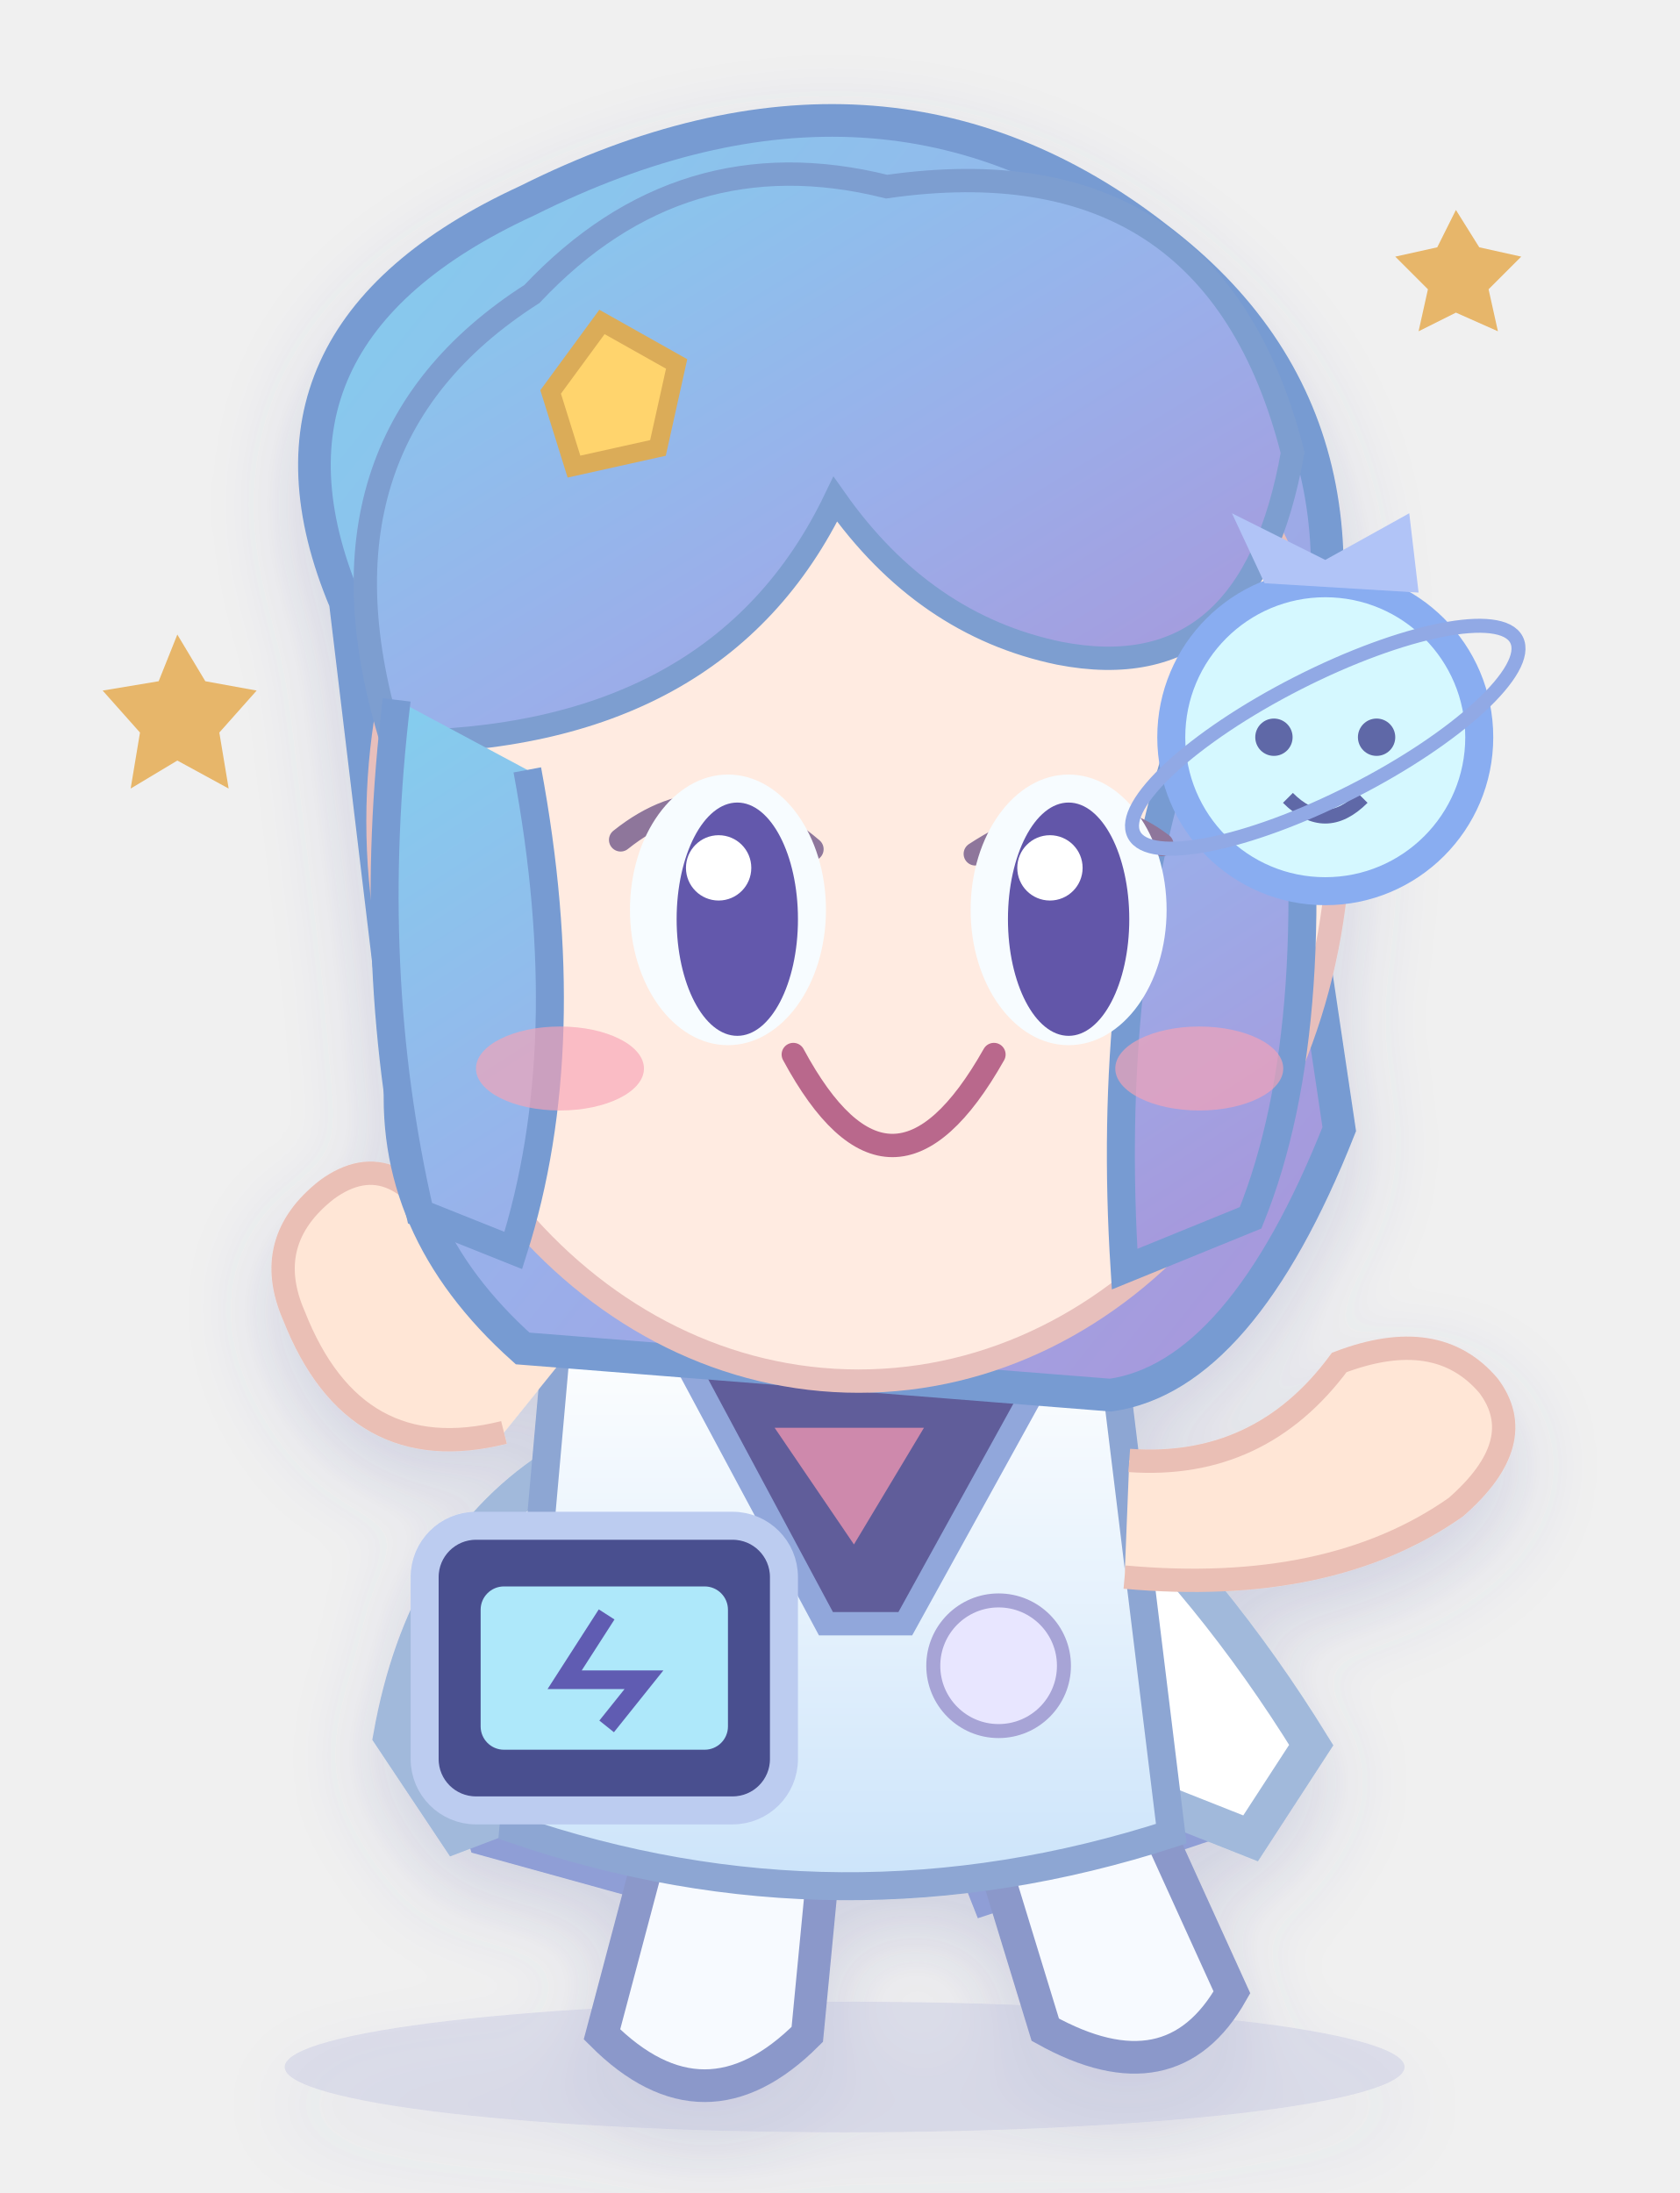
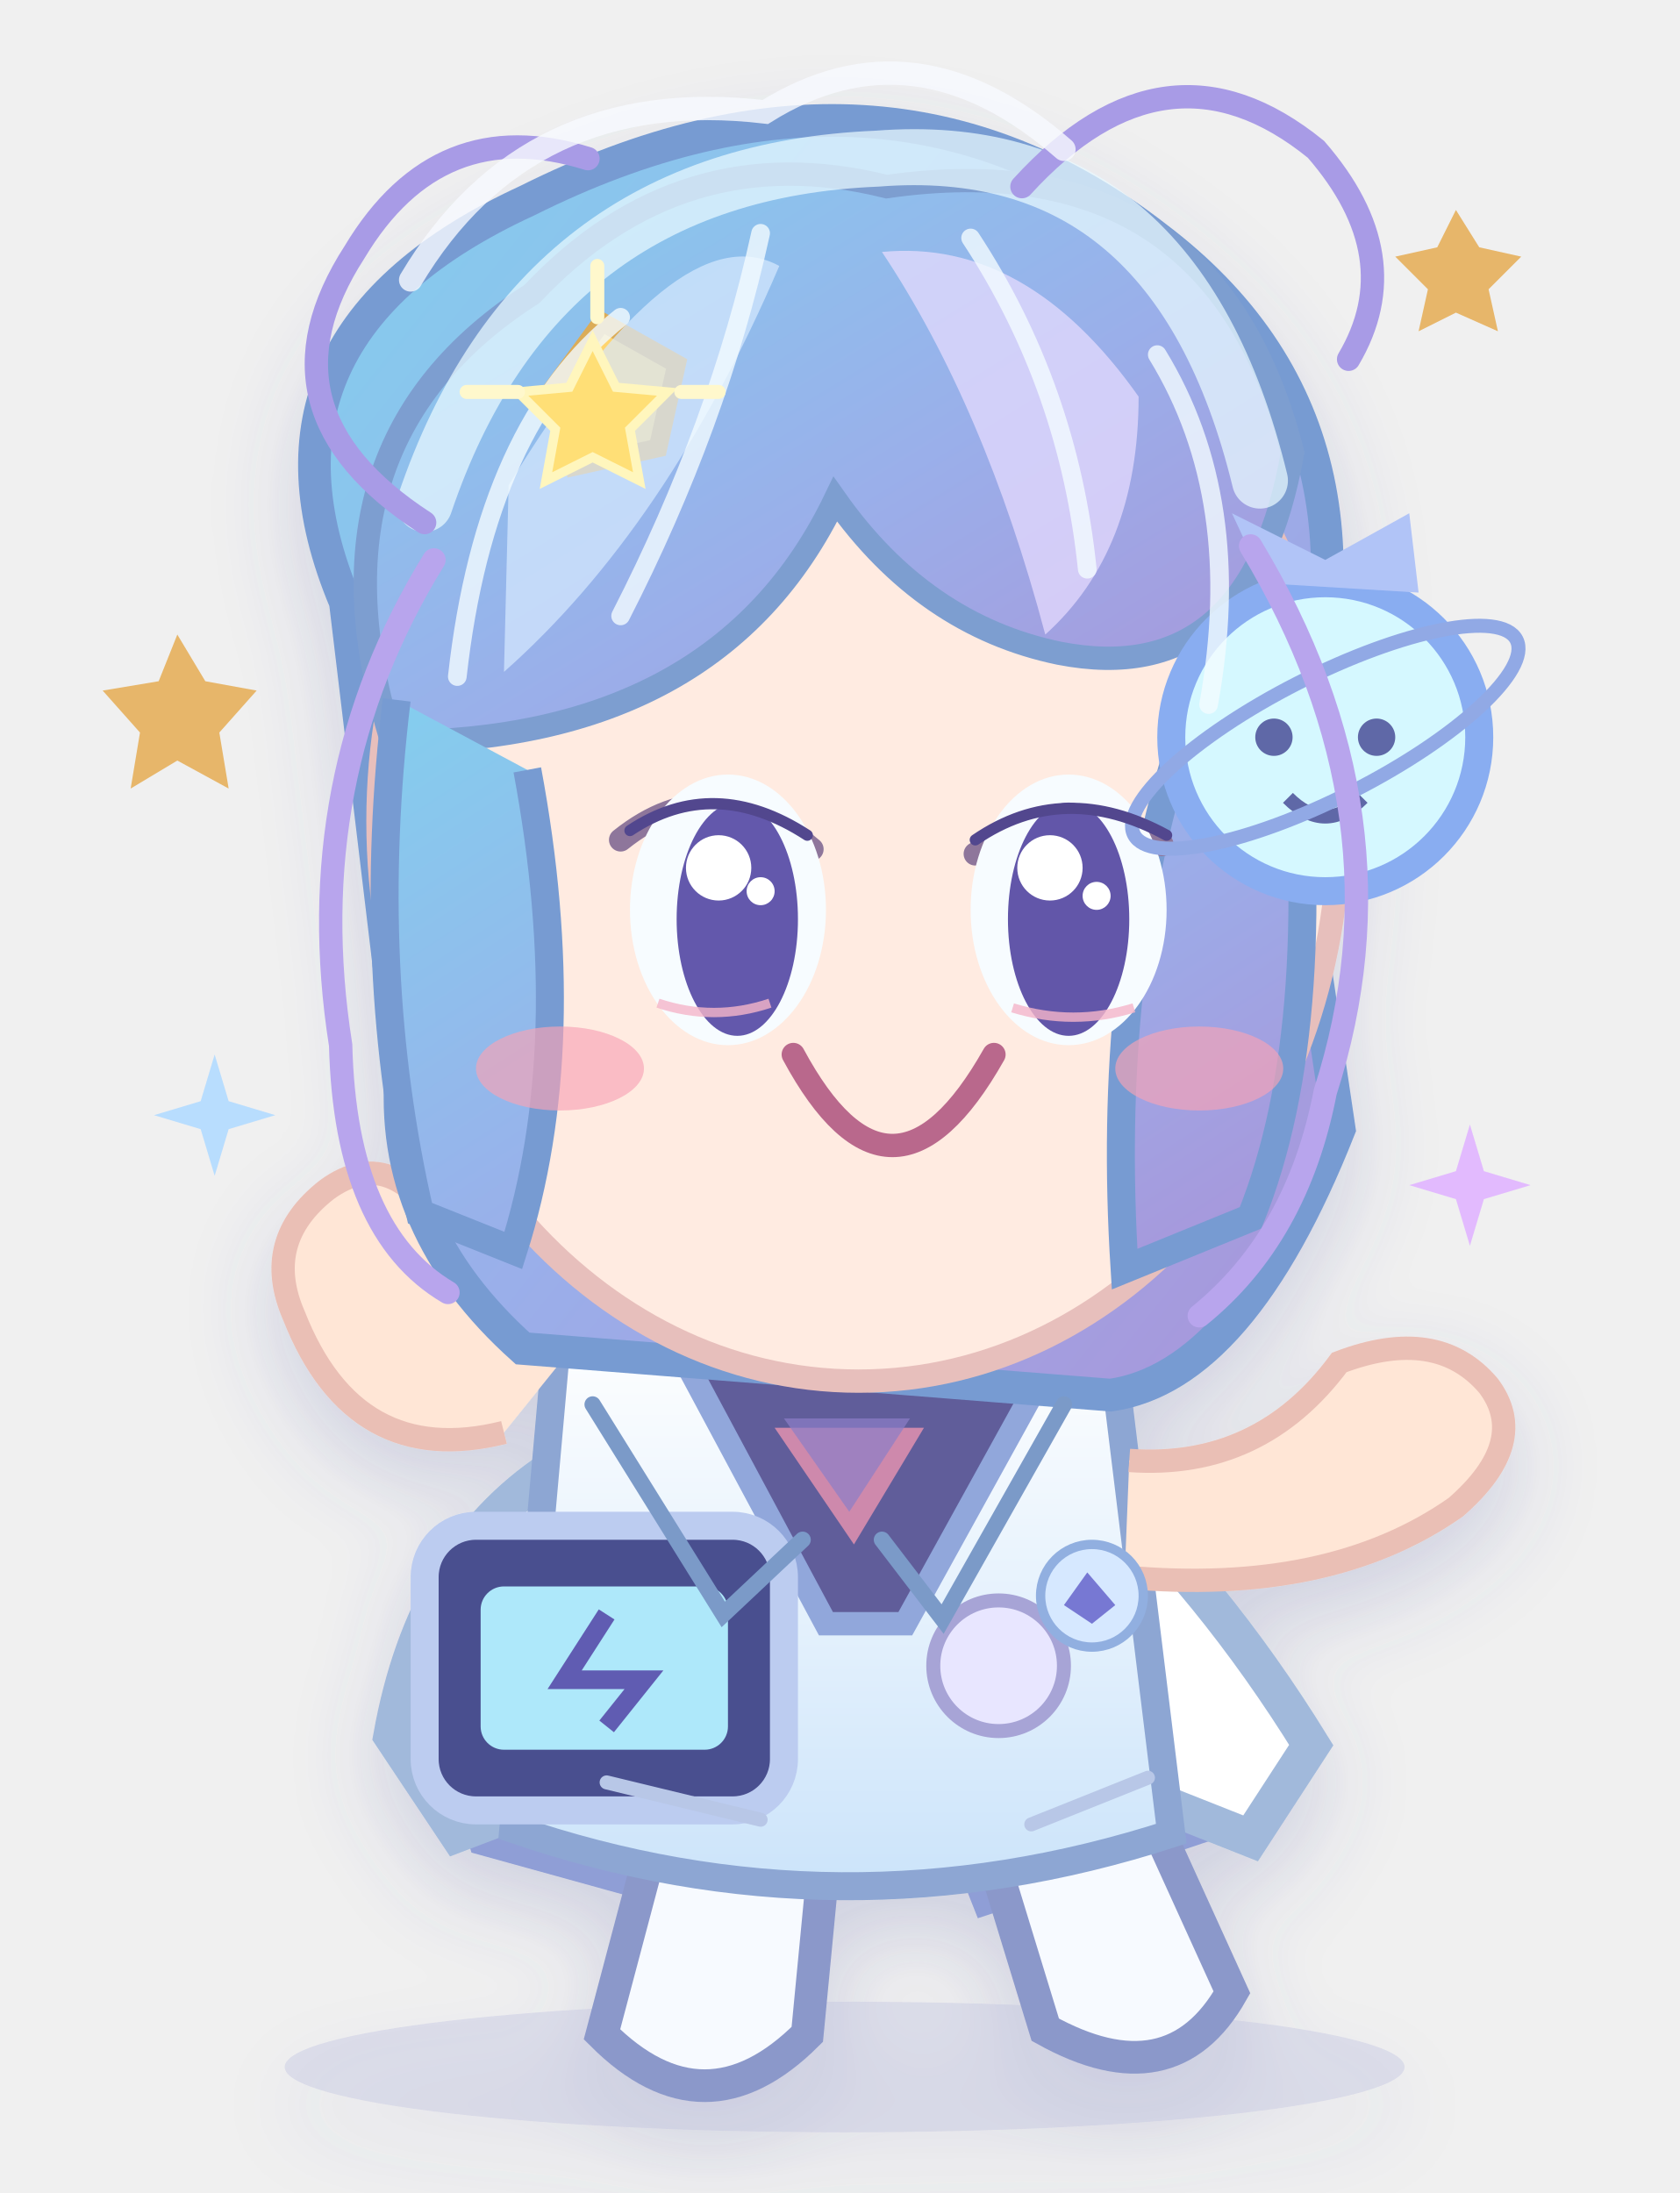
<svg xmlns="http://www.w3.org/2000/svg" viewBox="0 0 360 470" role="img" aria-labelledby="title">
  <defs>
    <linearGradient id="hair" x2="1" y2="1">
      <stop stop-color="#83cfee" />
      <stop offset=".55" stop-color="#9aafea" />
      <stop offset="1" stop-color="#a994d9" />
    </linearGradient>
    <linearGradient id="coat" x2="0" y2="1">
      <stop stop-color="#fff" />
      <stop offset="1" stop-color="#cce4fa" />
    </linearGradient>
    <filter id="sh">
      <feDropShadow dx="0" dy="8" stdDeviation="9" flood-color="#4b57a7" flood-opacity=".2" />
    </filter>
  </defs>
  <g filter="url(#sh)">
    <ellipse cx="181" cy="443" rx="120" ry="14" fill="#b7b9de" opacity=".35" />
    <path d="M115 321 Q90 355 103 395 L150 408 163 370 196 370 211 408 259 392 Q274 354 245 315 Z" fill="#f7f9ff" stroke="#8f9ed6" stroke-width="5" />
    <path d="M142 387 L129 436 Q151 458 173 436 L178 384 M209 386 L224 435 Q251 450 264 427 L244 383" fill="#f7faff" stroke="#8b98ca" stroke-width="7" />
    <path d="M118 315 Q91 333 84 372 L98 393 140 377 152 333 M233 315 Q260 340 281 374 L268 394 220 375 207 330" fill="#fff" stroke="#a1b9db" stroke-width="8" />
    <path d="M119 291 Q181 273 239 295 L251 393 Q180 416 110 392 Z" fill="url(#coat)" stroke="#8da6d3" stroke-width="6" />
    <path d="M147 292 L177 348 194 348 226 290" fill="#605d9a" stroke="#91a7db" stroke-width="5" />
    <path d="M166 306 L183 331 198 306" fill="#ce89ac" />
    <circle cx="214" cy="357" r="14" fill="#e8e6ff" stroke="#a7a4d6" stroke-width="3" />
    <path d="M108 307 Q76 315 63 282 Q56 266 70 255 Q85 244 97 267 L133 276" fill="#ffe6d6" stroke="#eabfb5" stroke-width="5" />
    <path d="M242 313 Q270 315 287 292 Q308 284 319 297 Q328 309 312 323 Q285 342 241 338" fill="#ffe6d6" stroke="#eabfb5" stroke-width="5" />
    <path d="M74 129 Q50 72 113 43 Q189 5 248 51 Q302 92 276 168 L287 242 Q266 295 238 299 L112 289 Q83 263 86 229Z" fill="url(#hair)" stroke="#779bd2" stroke-width="7" />
    <ellipse cx="184" cy="176" rx="103" ry="120" fill="#ffebe1" stroke="#e7bfbc" stroke-width="5" />
    <path d="M84 159 Q64 95 114 63 Q146 29 190 40 Q260 30 277 97 Q268 148 227 140 Q198 134 179 107 Q154 159 84 159Z" fill="url(#hair)" stroke="#7d9ed0" stroke-width="5" />
    <path d="M85 150 Q78 208 90 260 L110 268 Q124 224 113 165 M276 145 Q285 219 268 261 L241 272 Q237 209 253 159" fill="url(#hair)" stroke="#779bd2" stroke-width="6" />
    <path d="M133 180 Q153 164 174 182 M209 183 Q232 168 249 181" fill="none" stroke="#8e769b" stroke-width="5" stroke-linecap="round" />
    <ellipse cx="156" cy="195" rx="21" ry="29" fill="#f7fcff" />
    <ellipse cx="229" cy="195" rx="21" ry="29" fill="#f7fcff" />
    <ellipse cx="158" cy="197" rx="13" ry="25" fill="#6359ac" />
    <ellipse cx="229" cy="197" rx="13" ry="25" fill="#6256a9" />
    <circle cx="154" cy="186" r="7" fill="#fff" />
    <circle cx="225" cy="186" r="7" fill="#fff" />
    <ellipse cx="120" cy="229" rx="18" ry="9" fill="#f7a3b6" opacity=".65" />
    <ellipse cx="257" cy="229" rx="18" ry="9" fill="#f7a3b6" opacity=".65" />
    <path d="M170 226 Q191 265 213 226" stroke="#b9688c" stroke-width="5" fill="none" stroke-linecap="round" />
    <path d="M118 84 l11 -15 16 9 -4 18 -18 4Z" fill="#ffd46d" stroke="#dbac59" stroke-width="4" />
    <rect x="91" y="327" width="77" height="61" rx="11" fill="#4a4f8f" stroke="#bcccf0" stroke-width="6" />
    <rect x="103" y="340" width="53" height="35" rx="5" fill="#aee8fa" />
    <path d="m130 346 -9 14 17 0 -8 10" stroke="#615cb2" fill="none" stroke-width="4" />
  </g>
  <g transform="translate(284 158)">
    <circle cx="0" cy="0" r="33" fill="#d5f8ff" stroke="#89adf1" stroke-width="6" />
    <path d="M-13 -33 -20 -48 0 -38 18 -48 20 -31" fill="#b1c4f7" />
    <circle cx="-11" cy="0" r="4" fill="#5f68a7" />
    <circle cx="11" cy="0" r="4" fill="#5f68a7" />
    <path d="M-8 13 Q0 21 8 13" stroke="#5f68a7" stroke-width="3" fill="none" />
    <ellipse rx="46" ry="13" stroke="#91a9e5" stroke-width="3" fill="none" transform="rotate(-27)" />
  </g>
  <g fill="#e7b66a">
    <path d="m38 136 6 10 11 2 -8 9 2 12 -11 -6 -10 6 2 -12 -8 -9 12 -2Z" />
    <path d="m312 45 5 8 9 2 -7 7 2 9 -9 -4 -8 4 2 -9 -7 -7 9 -2Z" />
  </g>
+   <g aria-hidden="true">
+     <path d="M91 108 Q115 37 188 34 Q252 29 270 103" stroke="#e9f9ff" stroke-width="12" fill="none" stroke-linecap="round" opacity=".72" />
+     <path d="M109 104 Q145 45 167 57 Q143 113 108 144" fill="#d7eaff" opacity=".7" />
+     <path d="M189 54 Q220 51 244 85 Q244 118 224 136 Q211 87 189 54" fill="#e8ddff" opacity=".72" />
+     <path d="M133 68 Q104 91 98 145 M163 50 Q154 91 133 132 M208 51 Q229 83 233 122 M248 76 Q267 107 259 151" stroke="#f3fbff" stroke-width="4" fill="none" stroke-linecap="round" opacity=".8" />
+     <path d="M93 120 Q64 167 73 224 Q74 264 96 277 M268 117 Q303 175 284 234 Q278 265 257 282" stroke="#b8a5ed" stroke-width="5" fill="none" stroke-linecap="round" />
+     <path d="M91 112 Q54 88 76 54 Q94 24 126 34 M219 40 Q250 6 282 32 Q302 55 289 77" stroke="#a89be6" stroke-width="5" fill="none" stroke-linecap="round" />
+     <path d="M88 60 Q113 18 164 24 Q196 4 228 32" stroke="#f8faff" stroke-width="5" fill="none" stroke-linecap="round" opacity=".8" />
+     <path d="m127 73 5 10 11 1-8 8 2 11-10-5-10 5 2-11-8-8 11-1z" fill="#ffdf76" stroke="#fff6bd" stroke-width="2" />
+     <path d="M128 68 V57 M111 84 H100 M146 84 H154" stroke="#fff8cc" stroke-width="3" stroke-linecap="round" />
+     <path d="M135 178 Q153 166 173 179 M209 180 Q228 167 250 179" fill="none" stroke="#52478e" stroke-width="2.4" stroke-linecap="round" />
+     <circle cx="163" cy="191" r="3" fill="#fff" />
+     <circle cx="235" cy="192" r="3" fill="#fff" />
+     <path d="M141 215 Q153 219 165 215 M217 216 Q230 220 243 216" fill="none" stroke="#f5b5c9" stroke-width="2" opacity=".8" />
+     <path d="M127 301 L155 346 L172 330 M228 301 L202 347 L189 330" fill="none" stroke="#7b9ac8" stroke-width="3.5" stroke-linecap="round" />
+     <path d="M130 382 L163 390 M221 391 L246 381" stroke="#b8c7e7" stroke-width="3" stroke-linecap="round" />
+     <circle cx="234" cy="342" r="11" fill="#d6e8ff" stroke="#91afe0" stroke-width="2" />
+     <path d="M228 344 L233 337 239 344 234 348Z" fill="#7778d3" />
+     <path d="M168 304 L182 324 195 304" fill="#8b7ec8" opacity=".7" />
+     <path d="m46 226 3 10 10 3-10 3-3 10-3-10-10-3 10-3z" fill="#b6dcff" opacity=".95" />
+     <path d="m315 241 3 10 10 3-10 3-3 10-3-10-10-3 10-3z" fill="#e2b8ff" opacity=".95" />
+   </g>
</svg>
